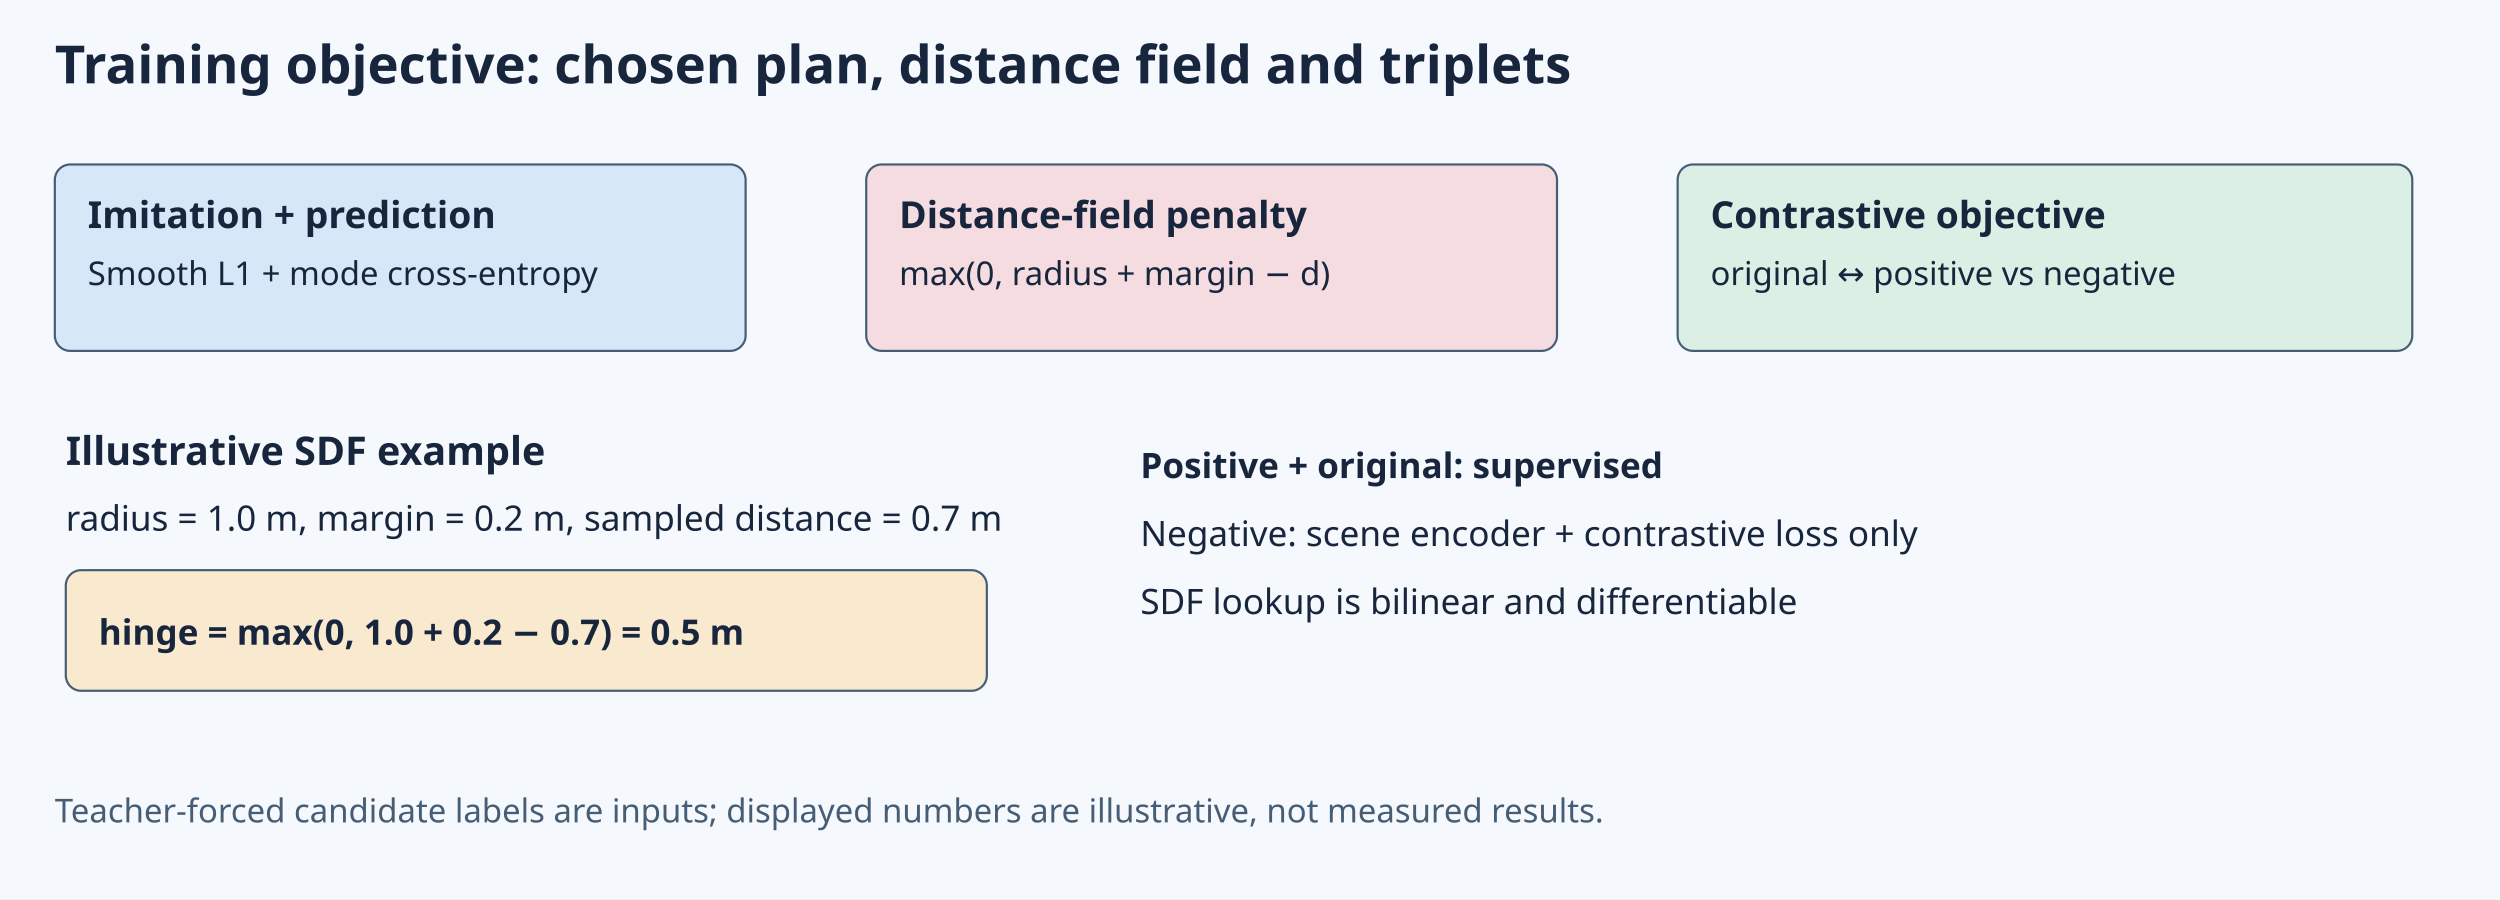
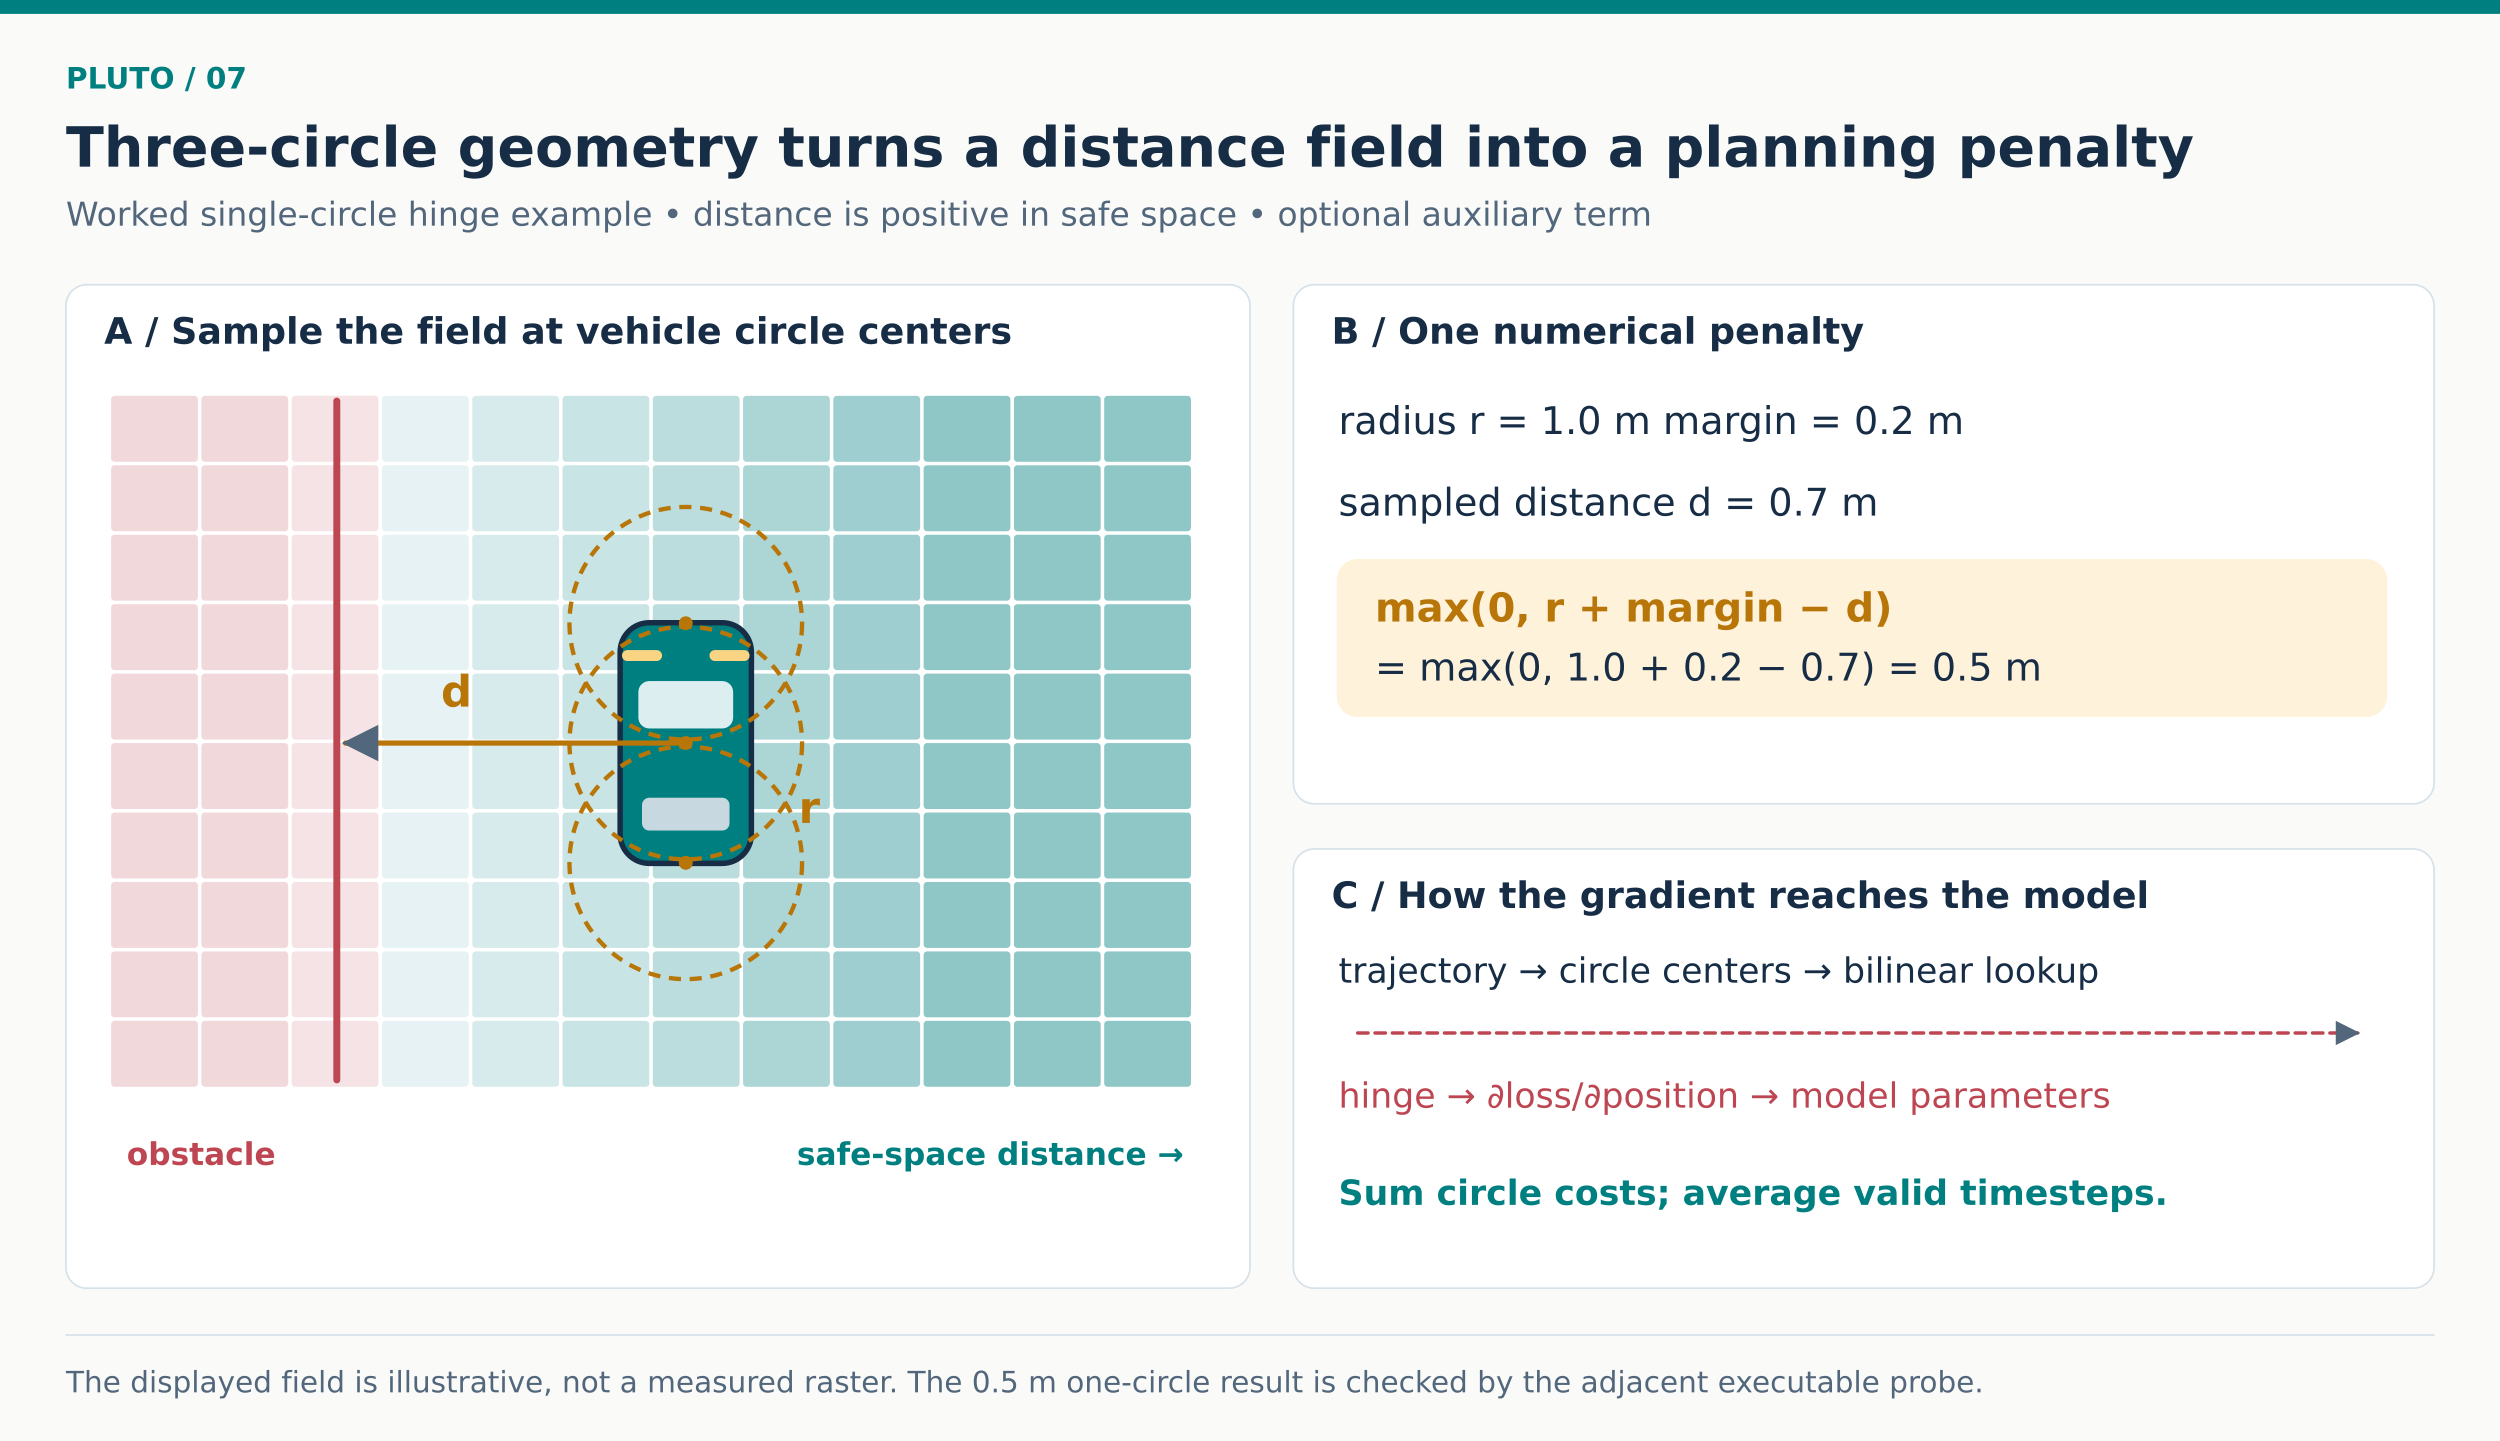
- <svg xmlns="http://www.w3.org/2000/svg" width="1140" height="410" viewBox="0 0 1140 410">
-   <rect width="100%" height="100%" fill="#f5f8fc" />
+ <svg xmlns="http://www.w3.org/2000/svg" width="1440" height="830" viewBox="0 0 1440 830">
  <defs>
-     <marker id="a" viewBox="0 0 10 10" refX="9" refY="5" markerWidth="7" markerHeight="7" orient="auto">
-       <path d="M0 0 L10 5 L0 10Z" fill="#465d76" />
+     <marker id="arrow" viewBox="0 0 10 10" refX="9" refY="5" markerWidth="7" markerHeight="7" orient="auto">
+       <path d="M0 0L10 5L0 10Z" fill="#52667c" />
    </marker>
+     <pattern id="hatch" width="8" height="8" patternUnits="userSpaceOnUse">
+       <path d="M0 8L8 0" stroke="#b9c7d2" stroke-width="1" />
+     </pattern>
  </defs>
-   <text x="25" y="38" font-family="sans-serif" font-size="24" font-weight="bold" fill="#18263d">Training objective: chosen plan, distance field and triplets</text>
-   <rect x="25" y="75" width="315" height="85" rx="7" fill="#d6e8f7" stroke="#465d76" />
-   <text x="40" y="104" font-family="sans-serif" font-size="17" font-weight="bold" fill="#18263d">Imitation + prediction</text>
-   <text x="40" y="130" font-family="sans-serif" font-size="15" font-weight="normal" fill="#18263d">Smooth L1 + mode cross-entropy</text>
-   <rect x="395" y="75" width="315" height="85" rx="7" fill="#f5dce0" stroke="#465d76" />
-   <text x="410" y="104" font-family="sans-serif" font-size="17" font-weight="bold" fill="#18263d">Distance-field penalty</text>
-   <text x="410" y="130" font-family="sans-serif" font-size="15" font-weight="normal" fill="#18263d">max(0, radius + margin − d)</text>
-   <rect x="765" y="75" width="335" height="85" rx="7" fill="#dcefe4" stroke="#465d76" />
-   <text x="780" y="104" font-family="sans-serif" font-size="17" font-weight="bold" fill="#18263d">Contrastive objective</text>
-   <text x="780" y="130" font-family="sans-serif" font-size="15" font-weight="normal" fill="#18263d">original ↔ positive vs negative</text>
-   <text x="30" y="212" font-family="sans-serif" font-size="18" font-weight="bold" fill="#18263d">Illustrative SDF example</text>
-   <text x="30" y="242" font-family="sans-serif" font-size="16" font-weight="normal" fill="#18263d">radius = 1.0 m, margin = 0.2 m, sampled distance = 0.7 m</text>
-   <rect x="30" y="260" width="420" height="55" rx="7" fill="#f9e9ce" stroke="#465d76" />
-   <text x="45" y="294" font-family="sans-serif" font-size="16" font-weight="bold" fill="#18263d">hinge = max(0, 1.0 + 0.2 − 0.7) = 0.5 m</text>
-   <text x="520" y="218" font-family="sans-serif" font-size="16" font-weight="bold" fill="#18263d">Positive + original: supervised</text>
-   <text x="520" y="249" font-family="sans-serif" font-size="16" font-weight="normal" fill="#18263d">Negative: scene encoder + contrastive loss only</text>
-   <text x="520" y="280" font-family="sans-serif" font-size="16" font-weight="normal" fill="#18263d">SDF lookup is bilinear and differentiable</text>
-   <text x="25" y="375" font-family="sans-serif" font-size="15" font-weight="normal" fill="#465d76">Teacher-forced candidate labels are inputs; displayed numbers are illustrative, not measured results.</text>
+   <rect width="1440" height="830" fill="#fafbf9" />
+   <rect width="1440" height="8" fill="#007f80" />
+   <text x="38" y="51" font-family="DejaVu Sans,sans-serif" font-size="17" fill="#007f80" font-weight="700" text-anchor="start">PLUTO / 07</text>
+   <text x="38" y="96" font-family="DejaVu Sans,sans-serif" font-size="32" fill="#172d46" font-weight="700" text-anchor="start">Three-circle geometry turns a distance field into a planning penalty</text>
+   <text x="38" y="130" font-family="DejaVu Sans,sans-serif" font-size="19" fill="#52667c" font-weight="400" text-anchor="start">Worked single-circle hinge example • distance is positive in safe space • optional auxiliary term</text>
+   <rect x="38" y="164" width="682" height="578" rx="12" fill="white" stroke="#d6e1e8" />
+   <text x="60" y="198" font-family="DejaVu Sans,sans-serif" font-size="21" fill="#172d46" font-weight="700" text-anchor="start">A / Sample the field at vehicle circle centers</text>
+   <rect x="64" y="228" width="50" height="38" rx="2" fill="#bd4652" stroke="none" opacity="0.213" />
+   <rect x="116" y="228" width="50" height="38" rx="2" fill="#bd4652" stroke="none" opacity="0.213" />
+   <rect x="168" y="228" width="50" height="38" rx="2" fill="#bd4652" stroke="none" opacity="0.156" />
+   <rect x="220" y="228" width="50" height="38" rx="2" fill="#007f80" stroke="none" opacity="0.1" />
+   <rect x="272" y="228" width="50" height="38" rx="2" fill="#007f80" stroke="none" opacity="0.156" />
+   <rect x="324" y="228" width="50" height="38" rx="2" fill="#007f80" stroke="none" opacity="0.213" />
+   <rect x="376" y="228" width="50" height="38" rx="2" fill="#007f80" stroke="none" opacity="0.269" />
+   <rect x="428" y="228" width="50" height="38" rx="2" fill="#007f80" stroke="none" opacity="0.325" />
+   <rect x="480" y="228" width="50" height="38" rx="2" fill="#007f80" stroke="none" opacity="0.381" />
+   <rect x="532" y="228" width="50" height="38" rx="2" fill="#007f80" stroke="none" opacity="0.438" />
+   <rect x="584" y="228" width="50" height="38" rx="2" fill="#007f80" stroke="none" opacity="0.438" />
+   <rect x="636" y="228" width="50" height="38" rx="2" fill="#007f80" stroke="none" opacity="0.438" />
+   <rect x="64" y="268" width="50" height="38" rx="2" fill="#bd4652" stroke="none" opacity="0.213" />
+   <rect x="116" y="268" width="50" height="38" rx="2" fill="#bd4652" stroke="none" opacity="0.213" />
+   <rect x="168" y="268" width="50" height="38" rx="2" fill="#bd4652" stroke="none" opacity="0.156" />
+   <rect x="220" y="268" width="50" height="38" rx="2" fill="#007f80" stroke="none" opacity="0.1" />
+   <rect x="272" y="268" width="50" height="38" rx="2" fill="#007f80" stroke="none" opacity="0.156" />
+   <rect x="324" y="268" width="50" height="38" rx="2" fill="#007f80" stroke="none" opacity="0.213" />
+   <rect x="376" y="268" width="50" height="38" rx="2" fill="#007f80" stroke="none" opacity="0.269" />
+   <rect x="428" y="268" width="50" height="38" rx="2" fill="#007f80" stroke="none" opacity="0.325" />
+   <rect x="480" y="268" width="50" height="38" rx="2" fill="#007f80" stroke="none" opacity="0.381" />
+   <rect x="532" y="268" width="50" height="38" rx="2" fill="#007f80" stroke="none" opacity="0.438" />
+   <rect x="584" y="268" width="50" height="38" rx="2" fill="#007f80" stroke="none" opacity="0.438" />
+   <rect x="636" y="268" width="50" height="38" rx="2" fill="#007f80" stroke="none" opacity="0.438" />
+   <rect x="64" y="308" width="50" height="38" rx="2" fill="#bd4652" stroke="none" opacity="0.213" />
+   <rect x="116" y="308" width="50" height="38" rx="2" fill="#bd4652" stroke="none" opacity="0.213" />
+   <rect x="168" y="308" width="50" height="38" rx="2" fill="#bd4652" stroke="none" opacity="0.156" />
+   <rect x="220" y="308" width="50" height="38" rx="2" fill="#007f80" stroke="none" opacity="0.1" />
+   <rect x="272" y="308" width="50" height="38" rx="2" fill="#007f80" stroke="none" opacity="0.156" />
+   <rect x="324" y="308" width="50" height="38" rx="2" fill="#007f80" stroke="none" opacity="0.213" />
+   <rect x="376" y="308" width="50" height="38" rx="2" fill="#007f80" stroke="none" opacity="0.269" />
+   <rect x="428" y="308" width="50" height="38" rx="2" fill="#007f80" stroke="none" opacity="0.325" />
+   <rect x="480" y="308" width="50" height="38" rx="2" fill="#007f80" stroke="none" opacity="0.381" />
+   <rect x="532" y="308" width="50" height="38" rx="2" fill="#007f80" stroke="none" opacity="0.438" />
+   <rect x="584" y="308" width="50" height="38" rx="2" fill="#007f80" stroke="none" opacity="0.438" />
+   <rect x="636" y="308" width="50" height="38" rx="2" fill="#007f80" stroke="none" opacity="0.438" />
+   <rect x="64" y="348" width="50" height="38" rx="2" fill="#bd4652" stroke="none" opacity="0.213" />
+   <rect x="116" y="348" width="50" height="38" rx="2" fill="#bd4652" stroke="none" opacity="0.213" />
+   <rect x="168" y="348" width="50" height="38" rx="2" fill="#bd4652" stroke="none" opacity="0.156" />
+   <rect x="220" y="348" width="50" height="38" rx="2" fill="#007f80" stroke="none" opacity="0.1" />
+   <rect x="272" y="348" width="50" height="38" rx="2" fill="#007f80" stroke="none" opacity="0.156" />
+   <rect x="324" y="348" width="50" height="38" rx="2" fill="#007f80" stroke="none" opacity="0.213" />
+   <rect x="376" y="348" width="50" height="38" rx="2" fill="#007f80" stroke="none" opacity="0.269" />
+   <rect x="428" y="348" width="50" height="38" rx="2" fill="#007f80" stroke="none" opacity="0.325" />
+   <rect x="480" y="348" width="50" height="38" rx="2" fill="#007f80" stroke="none" opacity="0.381" />
+   <rect x="532" y="348" width="50" height="38" rx="2" fill="#007f80" stroke="none" opacity="0.438" />
+   <rect x="584" y="348" width="50" height="38" rx="2" fill="#007f80" stroke="none" opacity="0.438" />
+   <rect x="636" y="348" width="50" height="38" rx="2" fill="#007f80" stroke="none" opacity="0.438" />
+   <rect x="64" y="388" width="50" height="38" rx="2" fill="#bd4652" stroke="none" opacity="0.213" />
+   <rect x="116" y="388" width="50" height="38" rx="2" fill="#bd4652" stroke="none" opacity="0.213" />
+   <rect x="168" y="388" width="50" height="38" rx="2" fill="#bd4652" stroke="none" opacity="0.156" />
+   <rect x="220" y="388" width="50" height="38" rx="2" fill="#007f80" stroke="none" opacity="0.1" />
+   <rect x="272" y="388" width="50" height="38" rx="2" fill="#007f80" stroke="none" opacity="0.156" />
+   <rect x="324" y="388" width="50" height="38" rx="2" fill="#007f80" stroke="none" opacity="0.213" />
+   <rect x="376" y="388" width="50" height="38" rx="2" fill="#007f80" stroke="none" opacity="0.269" />
+   <rect x="428" y="388" width="50" height="38" rx="2" fill="#007f80" stroke="none" opacity="0.325" />
+   <rect x="480" y="388" width="50" height="38" rx="2" fill="#007f80" stroke="none" opacity="0.381" />
+   <rect x="532" y="388" width="50" height="38" rx="2" fill="#007f80" stroke="none" opacity="0.438" />
+   <rect x="584" y="388" width="50" height="38" rx="2" fill="#007f80" stroke="none" opacity="0.438" />
+   <rect x="636" y="388" width="50" height="38" rx="2" fill="#007f80" stroke="none" opacity="0.438" />
+   <rect x="64" y="428" width="50" height="38" rx="2" fill="#bd4652" stroke="none" opacity="0.213" />
+   <rect x="116" y="428" width="50" height="38" rx="2" fill="#bd4652" stroke="none" opacity="0.213" />
+   <rect x="168" y="428" width="50" height="38" rx="2" fill="#bd4652" stroke="none" opacity="0.156" />
+   <rect x="220" y="428" width="50" height="38" rx="2" fill="#007f80" stroke="none" opacity="0.1" />
+   <rect x="272" y="428" width="50" height="38" rx="2" fill="#007f80" stroke="none" opacity="0.156" />
+   <rect x="324" y="428" width="50" height="38" rx="2" fill="#007f80" stroke="none" opacity="0.213" />
+   <rect x="376" y="428" width="50" height="38" rx="2" fill="#007f80" stroke="none" opacity="0.269" />
+   <rect x="428" y="428" width="50" height="38" rx="2" fill="#007f80" stroke="none" opacity="0.325" />
+   <rect x="480" y="428" width="50" height="38" rx="2" fill="#007f80" stroke="none" opacity="0.381" />
+   <rect x="532" y="428" width="50" height="38" rx="2" fill="#007f80" stroke="none" opacity="0.438" />
+   <rect x="584" y="428" width="50" height="38" rx="2" fill="#007f80" stroke="none" opacity="0.438" />
+   <rect x="636" y="428" width="50" height="38" rx="2" fill="#007f80" stroke="none" opacity="0.438" />
+   <rect x="64" y="468" width="50" height="38" rx="2" fill="#bd4652" stroke="none" opacity="0.213" />
+   <rect x="116" y="468" width="50" height="38" rx="2" fill="#bd4652" stroke="none" opacity="0.213" />
+   <rect x="168" y="468" width="50" height="38" rx="2" fill="#bd4652" stroke="none" opacity="0.156" />
+   <rect x="220" y="468" width="50" height="38" rx="2" fill="#007f80" stroke="none" opacity="0.1" />
+   <rect x="272" y="468" width="50" height="38" rx="2" fill="#007f80" stroke="none" opacity="0.156" />
+   <rect x="324" y="468" width="50" height="38" rx="2" fill="#007f80" stroke="none" opacity="0.213" />
+   <rect x="376" y="468" width="50" height="38" rx="2" fill="#007f80" stroke="none" opacity="0.269" />
+   <rect x="428" y="468" width="50" height="38" rx="2" fill="#007f80" stroke="none" opacity="0.325" />
+   <rect x="480" y="468" width="50" height="38" rx="2" fill="#007f80" stroke="none" opacity="0.381" />
+   <rect x="532" y="468" width="50" height="38" rx="2" fill="#007f80" stroke="none" opacity="0.438" />
+   <rect x="584" y="468" width="50" height="38" rx="2" fill="#007f80" stroke="none" opacity="0.438" />
+   <rect x="636" y="468" width="50" height="38" rx="2" fill="#007f80" stroke="none" opacity="0.438" />
+   <rect x="64" y="508" width="50" height="38" rx="2" fill="#bd4652" stroke="none" opacity="0.213" />
+   <rect x="116" y="508" width="50" height="38" rx="2" fill="#bd4652" stroke="none" opacity="0.213" />
+   <rect x="168" y="508" width="50" height="38" rx="2" fill="#bd4652" stroke="none" opacity="0.156" />
+   <rect x="220" y="508" width="50" height="38" rx="2" fill="#007f80" stroke="none" opacity="0.1" />
+   <rect x="272" y="508" width="50" height="38" rx="2" fill="#007f80" stroke="none" opacity="0.156" />
+   <rect x="324" y="508" width="50" height="38" rx="2" fill="#007f80" stroke="none" opacity="0.213" />
+   <rect x="376" y="508" width="50" height="38" rx="2" fill="#007f80" stroke="none" opacity="0.269" />
+   <rect x="428" y="508" width="50" height="38" rx="2" fill="#007f80" stroke="none" opacity="0.325" />
+   <rect x="480" y="508" width="50" height="38" rx="2" fill="#007f80" stroke="none" opacity="0.381" />
+   <rect x="532" y="508" width="50" height="38" rx="2" fill="#007f80" stroke="none" opacity="0.438" />
+   <rect x="584" y="508" width="50" height="38" rx="2" fill="#007f80" stroke="none" opacity="0.438" />
+   <rect x="636" y="508" width="50" height="38" rx="2" fill="#007f80" stroke="none" opacity="0.438" />
+   <rect x="64" y="548" width="50" height="38" rx="2" fill="#bd4652" stroke="none" opacity="0.213" />
+   <rect x="116" y="548" width="50" height="38" rx="2" fill="#bd4652" stroke="none" opacity="0.213" />
+   <rect x="168" y="548" width="50" height="38" rx="2" fill="#bd4652" stroke="none" opacity="0.156" />
+   <rect x="220" y="548" width="50" height="38" rx="2" fill="#007f80" stroke="none" opacity="0.1" />
+   <rect x="272" y="548" width="50" height="38" rx="2" fill="#007f80" stroke="none" opacity="0.156" />
+   <rect x="324" y="548" width="50" height="38" rx="2" fill="#007f80" stroke="none" opacity="0.213" />
+   <rect x="376" y="548" width="50" height="38" rx="2" fill="#007f80" stroke="none" opacity="0.269" />
+   <rect x="428" y="548" width="50" height="38" rx="2" fill="#007f80" stroke="none" opacity="0.325" />
+   <rect x="480" y="548" width="50" height="38" rx="2" fill="#007f80" stroke="none" opacity="0.381" />
+   <rect x="532" y="548" width="50" height="38" rx="2" fill="#007f80" stroke="none" opacity="0.438" />
+   <rect x="584" y="548" width="50" height="38" rx="2" fill="#007f80" stroke="none" opacity="0.438" />
+   <rect x="636" y="548" width="50" height="38" rx="2" fill="#007f80" stroke="none" opacity="0.438" />
+   <rect x="64" y="588" width="50" height="38" rx="2" fill="#bd4652" stroke="none" opacity="0.213" />
+   <rect x="116" y="588" width="50" height="38" rx="2" fill="#bd4652" stroke="none" opacity="0.213" />
+   <rect x="168" y="588" width="50" height="38" rx="2" fill="#bd4652" stroke="none" opacity="0.156" />
+   <rect x="220" y="588" width="50" height="38" rx="2" fill="#007f80" stroke="none" opacity="0.1" />
+   <rect x="272" y="588" width="50" height="38" rx="2" fill="#007f80" stroke="none" opacity="0.156" />
+   <rect x="324" y="588" width="50" height="38" rx="2" fill="#007f80" stroke="none" opacity="0.213" />
+   <rect x="376" y="588" width="50" height="38" rx="2" fill="#007f80" stroke="none" opacity="0.269" />
+   <rect x="428" y="588" width="50" height="38" rx="2" fill="#007f80" stroke="none" opacity="0.325" />
+   <rect x="480" y="588" width="50" height="38" rx="2" fill="#007f80" stroke="none" opacity="0.381" />
+   <rect x="532" y="588" width="50" height="38" rx="2" fill="#007f80" stroke="none" opacity="0.438" />
+   <rect x="584" y="588" width="50" height="38" rx="2" fill="#007f80" stroke="none" opacity="0.438" />
+   <rect x="636" y="588" width="50" height="38" rx="2" fill="#007f80" stroke="none" opacity="0.438" />
+   <path d="M194 231 V622" fill="none" stroke="#bd4652" stroke-width="4" stroke-linecap="round" stroke-linejoin="round" />
+   <text x="73" y="671" font-family="DejaVu Sans,sans-serif" font-size="18" fill="#bd4652" font-weight="700" text-anchor="start">obstacle</text>
+   <text x="459" y="671" font-family="DejaVu Sans,sans-serif" font-size="18" fill="#007f80" font-weight="700" text-anchor="start">safe-space distance →</text>
+   <g transform="translate(395,428) rotate(0) scale(2.1)" opacity="1">
+     <rect x="-18" y="-33" width="36" height="66" rx="8" fill="#007f80" stroke="#172d46" stroke-width="1.5" />
+     <rect x="-13" y="-17" width="26" height="13" rx="3" fill="#dceef0" stroke="none" />
+     <rect x="-12" y="15" width="24" height="9" rx="2" fill="#c8d8e1" stroke="none" />
+     <path d="M-16 -24 H-8 M8 -24 H16" fill="none" stroke="#f9d583" stroke-width="3" stroke-linecap="round" stroke-linejoin="round" />
+   </g>
+   <circle cx="395" cy="359" r="67" fill="none" stroke="#b87508" stroke-width="2.5" stroke-dasharray="7 5" />
+   <circle cx="395" cy="359" r="4" fill="#b87508" stroke="none" />
+   <circle cx="395" cy="428" r="67" fill="none" stroke="#b87508" stroke-width="2.5" stroke-dasharray="7 5" />
+   <circle cx="395" cy="428" r="4" fill="#b87508" stroke="none" />
+   <circle cx="395" cy="497" r="67" fill="none" stroke="#b87508" stroke-width="2.5" stroke-dasharray="7 5" />
+   <circle cx="395" cy="497" r="4" fill="#b87508" stroke="none" />
+   <path d="M395 428 H199" fill="none" stroke="#b87508" stroke-width="3" stroke-linecap="round" stroke-linejoin="round" marker-end="url(#arrow)" />
+   <text x="254" y="407" font-family="DejaVu Sans,sans-serif" font-size="25" fill="#b87508" font-weight="700" text-anchor="start">d</text>
+   <text x="460" y="474" font-family="DejaVu Sans,sans-serif" font-size="25" fill="#b87508" font-weight="700" text-anchor="start">r</text>
+   <rect x="745" y="164" width="657" height="299" rx="12" fill="white" stroke="#d6e1e8" />
+   <text x="767" y="198" font-family="DejaVu Sans,sans-serif" font-size="21" fill="#172d46" font-weight="700" text-anchor="start">B / One numerical penalty</text>
+   <text x="771" y="250" font-family="DejaVu Sans,sans-serif" font-size="22" fill="#172d46" font-weight="400" text-anchor="start">radius r = 1.0 m    margin = 0.2 m</text>
+   <text x="771" y="297" font-family="DejaVu Sans,sans-serif" font-size="22" fill="#172d46" font-weight="400" text-anchor="start">sampled distance d = 0.7 m</text>
+   <rect x="770" y="322" width="605" height="91" rx="12" fill="#fff2da" stroke="none" />
+   <text x="792" y="358" font-family="DejaVu Sans,sans-serif" font-size="23" fill="#b87508" font-weight="700" text-anchor="start">max(0, r + margin − d)</text>
+   <text x="792" y="392" font-family="DejaVu Sans,sans-serif" font-size="22" fill="#172d46" font-weight="400" text-anchor="start">= max(0, 1.0 + 0.2 − 0.7) = 0.5 m</text>
+   <rect x="745" y="489" width="657" height="253" rx="12" fill="white" stroke="#d6e1e8" />
+   <text x="767" y="523" font-family="DejaVu Sans,sans-serif" font-size="21" fill="#172d46" font-weight="700" text-anchor="start">C / How the gradient reaches the model</text>
+   <text x="771" y="566" font-family="DejaVu Sans,sans-serif" font-size="20" fill="#172d46" font-weight="400" text-anchor="start">trajectory → circle centers → bilinear lookup</text>
+   <path d="M782 595 H1358" fill="none" stroke="#bd4652" stroke-width="2" stroke-linecap="round" stroke-linejoin="round" stroke-dasharray="6 4" marker-end="url(#arrow)" />
+   <text x="771" y="638" font-family="DejaVu Sans,sans-serif" font-size="20" fill="#bd4652" font-weight="400" text-anchor="start">hinge → ∂loss/∂position → model parameters</text>
+   <text x="771" y="694" font-family="DejaVu Sans,sans-serif" font-size="20" fill="#007f80" font-weight="700" text-anchor="start">Sum circle costs; average valid timesteps.</text>
+   <path d="M38 769 H1402" fill="none" stroke="#d6e1e8" stroke-width="1" stroke-linecap="round" stroke-linejoin="round" />
+   <text x="38" y="802" font-family="DejaVu Sans,sans-serif" font-size="17" fill="#52667c" font-weight="400" text-anchor="start">The displayed field is illustrative, not a measured raster. The 0.5 m one-circle result is checked by the adjacent executable probe.</text>
</svg>
